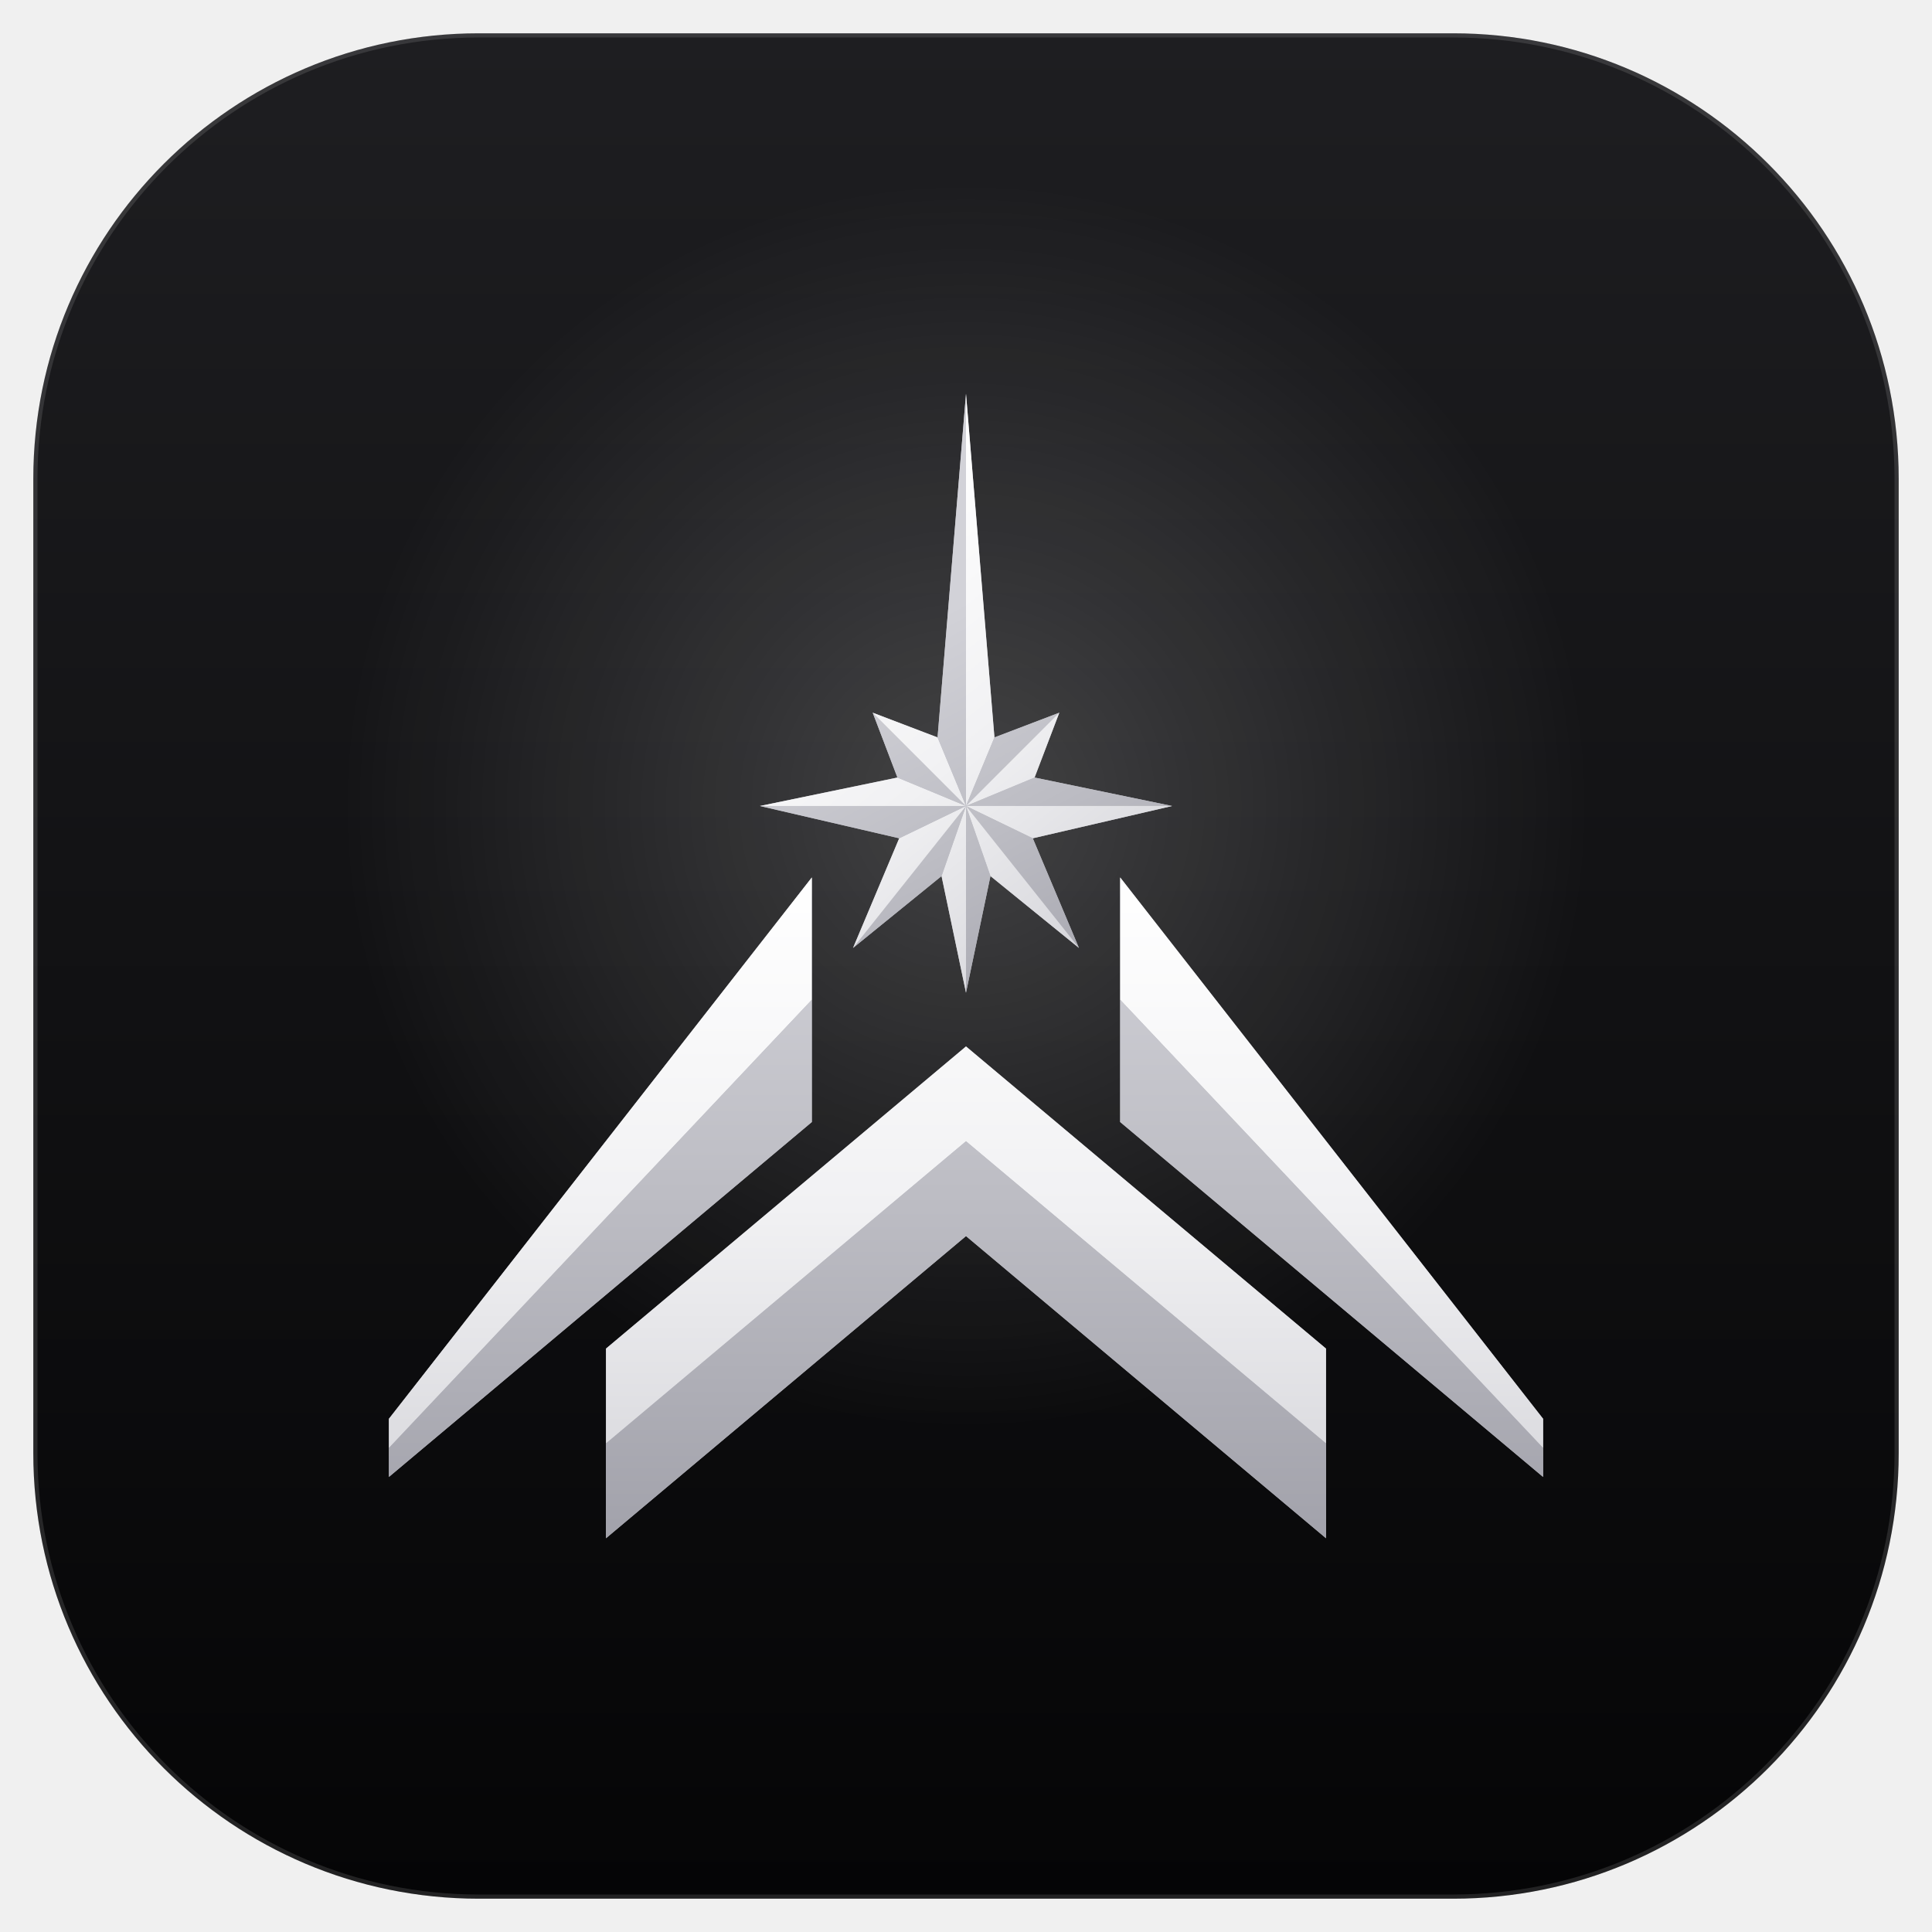
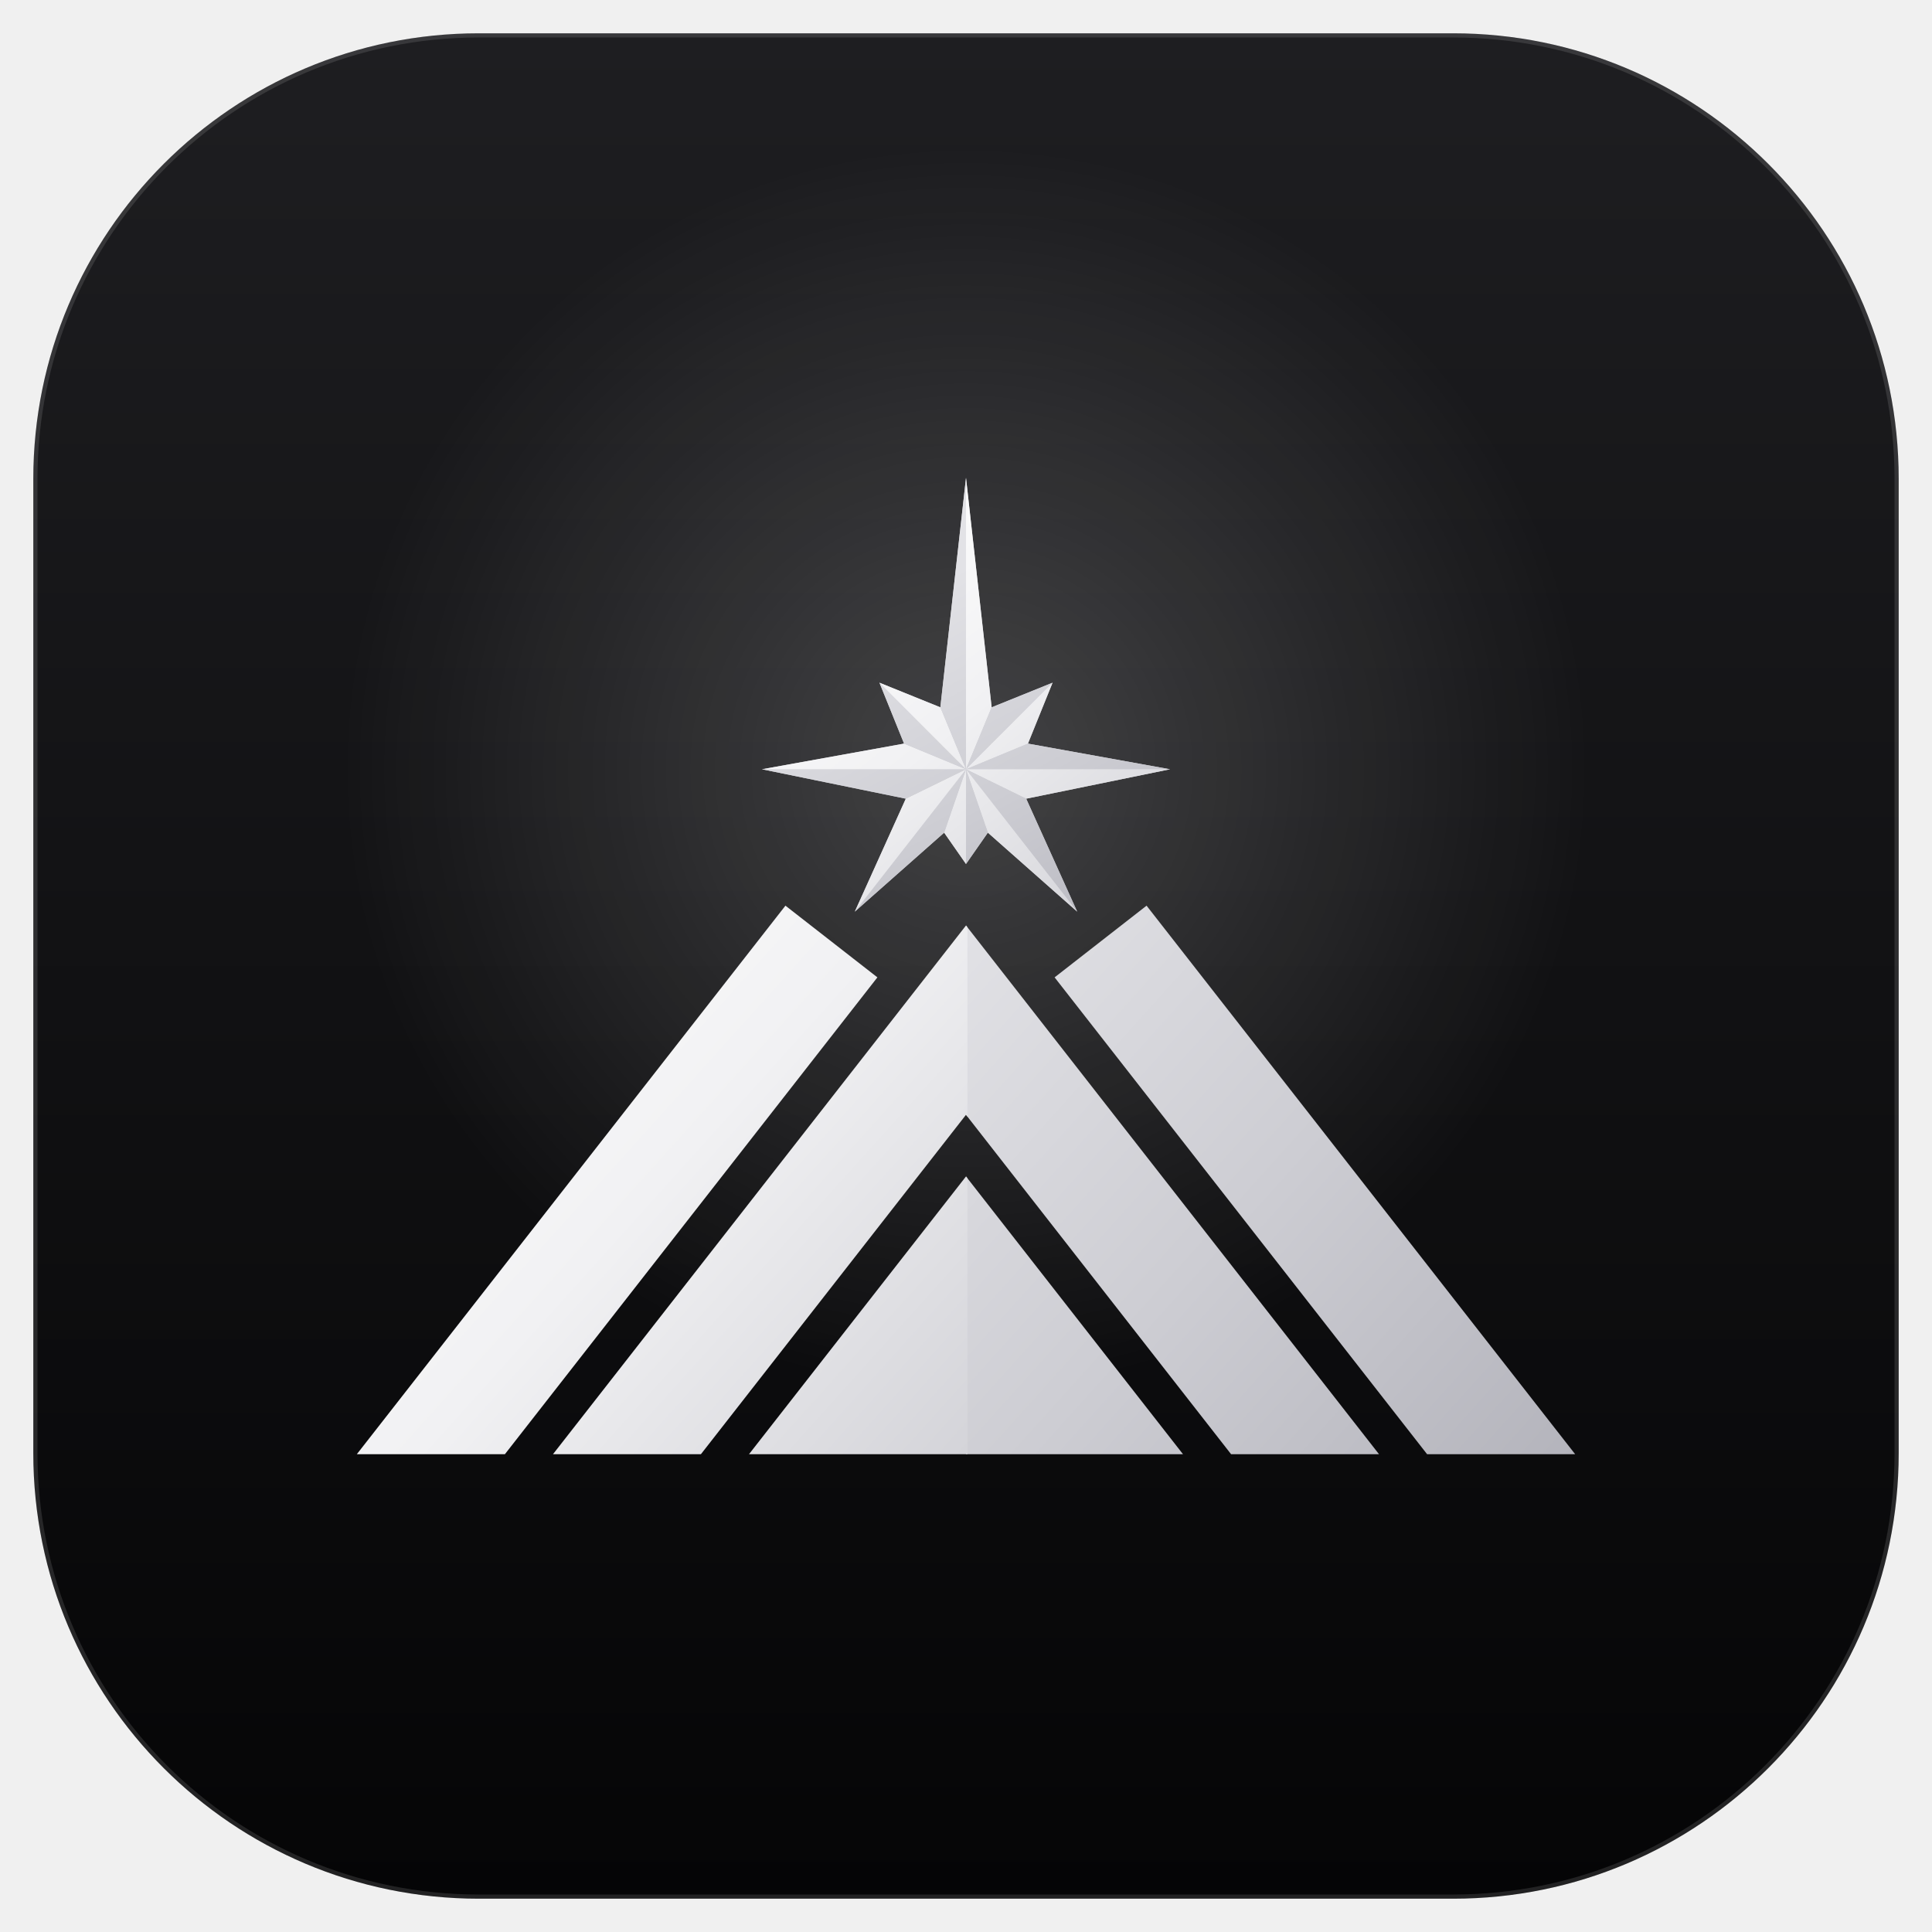
<svg xmlns="http://www.w3.org/2000/svg" viewBox="48 48 928 928" fill="none">
  <defs>
    <linearGradient id="night" x1="0" y1="64" x2="0" y2="960" gradientUnits="userSpaceOnUse">
      <stop offset="0" stop-color="#1e1e21" />
      <stop offset="1" stop-color="#050506" />
    </linearGradient>
-     <radialGradient id="starlight" cx="512" cy="435.1" r="300" gradientUnits="userSpaceOnUse">
+     <radialGradient id="starlight" cx="512" cy="417.5" r="300" gradientUnits="userSpaceOnUse">
      <stop offset="0" stop-color="#ffffff" stop-opacity="0.2" />
      <stop offset="1" stop-color="#ffffff" stop-opacity="0" />
    </radialGradient>
  </defs>
  <rect x="64" y="64" width="896" height="896" rx="214" fill="url(#night)" />
  <rect x="64" y="64" width="896" height="896" rx="214" fill="url(#starlight)" />
-   <g transform="translate(512 512) scale(0.66) translate(-512 -516.45)">
+   <g transform="translate(512 512) scale(0.7) translate(-512 -495)">
    <g>
      <defs>
-         <linearGradient id="em-upper" gradientUnits="userSpaceOnUse" x1="512" y1="452" x2="512" y2="932.9">
+         <clipPath id="em-chevrons">
+           <path d="M451.2 502.8 195.6 830 94 830 388.1 453.6Z" />
+           <path d="M635.9 453.6 930 830 828.4 830 572.8 502.8Z" />
+           <path d="M512 467.2 795.4 830 693.9 830 512 597.1 330.1 830 228.6 830Z" />
+           <path d="M512 639.4 660.9 830 363.1 830Z" />
+         </clipPath>
+         <linearGradient id="em-left" gradientUnits="userSpaceOnUse" x1="94" y1="453.6" x2="512" y2="830">
          <stop offset="0" stop-color="#ffffff" />
          <stop offset="0.5" stop-color="#f1f1f3" />
          <stop offset="1" stop-color="#d4d4d9" />
        </linearGradient>
-         <linearGradient id="em-under" gradientUnits="userSpaceOnUse" x1="512" y1="452" x2="512" y2="932.9">
-           <stop offset="0" stop-color="#d2d2d8" />
-           <stop offset="0.5" stop-color="#bcbcc3" />
-           <stop offset="1" stop-color="#a2a2ab" />
+         <linearGradient id="em-right" gradientUnits="userSpaceOnUse" x1="512" y1="453.6" x2="930" y2="830">
+           <stop offset="0" stop-color="#e2e2e6" />
+           <stop offset="0.5" stop-color="#cdcdd3" />
+           <stop offset="1" stop-color="#b4b4bc" />
        </linearGradient>
-         <linearGradient id="em-lit" gradientUnits="userSpaceOnUse" x1="362" y1="250" x2="587" y2="532">
+         <linearGradient id="em-lit" gradientUnits="userSpaceOnUse" x1="372" y1="220" x2="582" y2="484">
          <stop offset="0" stop-color="#ffffff" />
          <stop offset="0.5" stop-color="#f1f1f3" />
          <stop offset="1" stop-color="#d4d4d9" />
        </linearGradient>
-         <linearGradient id="em-shade" gradientUnits="userSpaceOnUse" x1="512" y1="250" x2="662" y2="532">
-           <stop offset="0" stop-color="#d2d2d8" />
-           <stop offset="0.5" stop-color="#bcbcc3" />
-           <stop offset="1" stop-color="#a2a2ab" />
+         <linearGradient id="em-shade" gradientUnits="userSpaceOnUse" x1="512" y1="220" x2="652" y2="484">
+           <stop offset="0" stop-color="#e2e2e6" />
+           <stop offset="0.5" stop-color="#cdcdd3" />
+           <stop offset="1" stop-color="#b4b4bc" />
        </linearGradient>
      </defs>
-       <path d="M399.8 630 92 888.3 92 846 399.8 452Z" fill="#bcbcc3" />
-       <path d="M624.2 452 932 846 932 888.3 624.2 630Z" fill="#bcbcc3" />
-       <path d="M512 575 774 794.9 774 932.9 512 713 250 932.9 250 794.9Z" fill="#bcbcc3" />
-       <path d="M399.8 541 92 867.2 92 846 399.8 452Z" fill="url(#em-upper)" />
-       <path d="M624.2 452 932 846 932 867.2 624.2 541Z" fill="url(#em-upper)" />
-       <path d="M399.8 630 92 888.3 92 867.2 399.8 541Z" fill="url(#em-under)" />
-       <path d="M624.2 541 932 867.2 932 888.3 624.2 630Z" fill="url(#em-under)" />
-       <path d="M512 575 774 794.9 774 863.9 512 644 250 863.9 250 794.9Z" fill="url(#em-upper)" />
-       <path d="M512 644 774 863.9 774 932.9 512 713 250 932.9 250 863.9Z" fill="url(#em-under)" />
-       <path d="M512 100 532.7 350.1 579.9 332.1 561.9 379.3 662 400 560.6 423.5 594.2 503.3 529.8 451 512 535.9 494.2 451 429.8 503.3 463.4 423.5 362 400 462.1 379.3 444.1 332.1 491.3 350.1Z" fill="#bcbcc3" />
-       <path d="M512 400 512 100 532.7 350.1Z" fill="url(#em-lit)" />
-       <path d="M512 400 532.7 350.1 579.9 332.1Z" fill="url(#em-shade)" />
-       <path d="M512 400 579.9 332.1 561.9 379.3Z" fill="url(#em-lit)" />
-       <path d="M512 400 561.9 379.3 662 400Z" fill="url(#em-shade)" />
-       <path d="M512 400 662 400 560.6 423.5Z" fill="url(#em-lit)" />
-       <path d="M512 400 560.6 423.5 594.2 503.3Z" fill="url(#em-shade)" />
-       <path d="M512 400 594.2 503.3 529.8 451Z" fill="url(#em-lit)" />
-       <path d="M512 400 529.8 451 512 535.9Z" fill="url(#em-shade)" />
-       <path d="M512 400 512 535.9 494.2 451Z" fill="url(#em-lit)" />
-       <path d="M512 400 494.2 451 429.8 503.3Z" fill="url(#em-shade)" />
-       <path d="M512 400 429.8 503.3 463.4 423.5Z" fill="url(#em-lit)" />
-       <path d="M512 400 463.4 423.5 362 400Z" fill="url(#em-shade)" />
-       <path d="M512 400 362 400 462.1 379.3Z" fill="url(#em-lit)" />
-       <path d="M512 400 462.1 379.3 444.1 332.1Z" fill="url(#em-shade)" />
-       <path d="M512 400 444.1 332.1 491.3 350.1Z" fill="url(#em-lit)" />
-       <path d="M512 400 491.3 350.1 512 100Z" fill="url(#em-shade)" />
+       <g clip-path="url(#em-chevrons)">
+         <rect x="512" y="452.6" height="378.4" width="419" fill="url(#em-right)" />
+         <rect x="93" y="452.6" height="378.4" width="420" fill="url(#em-left)" />
+       </g>
+       <path d="M512 160 529.6 317.5 571.4 300.6 554.5 342.4 652 360 553.3 380.2 588.3 457.7 527 403.5 512 425 497 403.5 435.7 457.7 470.7 380.2 372 360 469.5 342.4 452.6 300.6 494.4 317.5Z" fill="#cdcdd3" />
+       <path d="M512 360 512 160 529.6 317.5Z" fill="url(#em-lit)" />
+       <path d="M512 360 529.6 317.5 571.4 300.6Z" fill="url(#em-shade)" />
+       <path d="M512 360 571.4 300.6 554.5 342.4Z" fill="url(#em-lit)" />
+       <path d="M512 360 554.5 342.4 652 360Z" fill="url(#em-shade)" />
+       <path d="M512 360 652 360 553.3 380.2Z" fill="url(#em-lit)" />
+       <path d="M512 360 553.3 380.2 588.3 457.7Z" fill="url(#em-shade)" />
+       <path d="M512 360 588.3 457.7 527 403.5Z" fill="url(#em-lit)" />
+       <path d="M512 360 527 403.5 512 425Z" fill="url(#em-shade)" />
+       <path d="M512 360 512 425 497 403.5Z" fill="url(#em-lit)" />
+       <path d="M512 360 497 403.5 435.7 457.7Z" fill="url(#em-shade)" />
+       <path d="M512 360 435.7 457.7 470.7 380.2Z" fill="url(#em-lit)" />
+       <path d="M512 360 470.7 380.2 372 360Z" fill="url(#em-shade)" />
+       <path d="M512 360 372 360 469.5 342.4Z" fill="url(#em-lit)" />
+       <path d="M512 360 469.5 342.4 452.6 300.6Z" fill="url(#em-shade)" />
+       <path d="M512 360 452.6 300.6 494.4 317.5Z" fill="url(#em-lit)" />
+       <path d="M512 360 494.4 317.5 512 160Z" fill="url(#em-shade)" />
    </g>
  </g>
  <rect x="65" y="65" width="894" height="894" rx="213" stroke="#ffffff" stroke-opacity="0.12" stroke-width="2" />
</svg>
